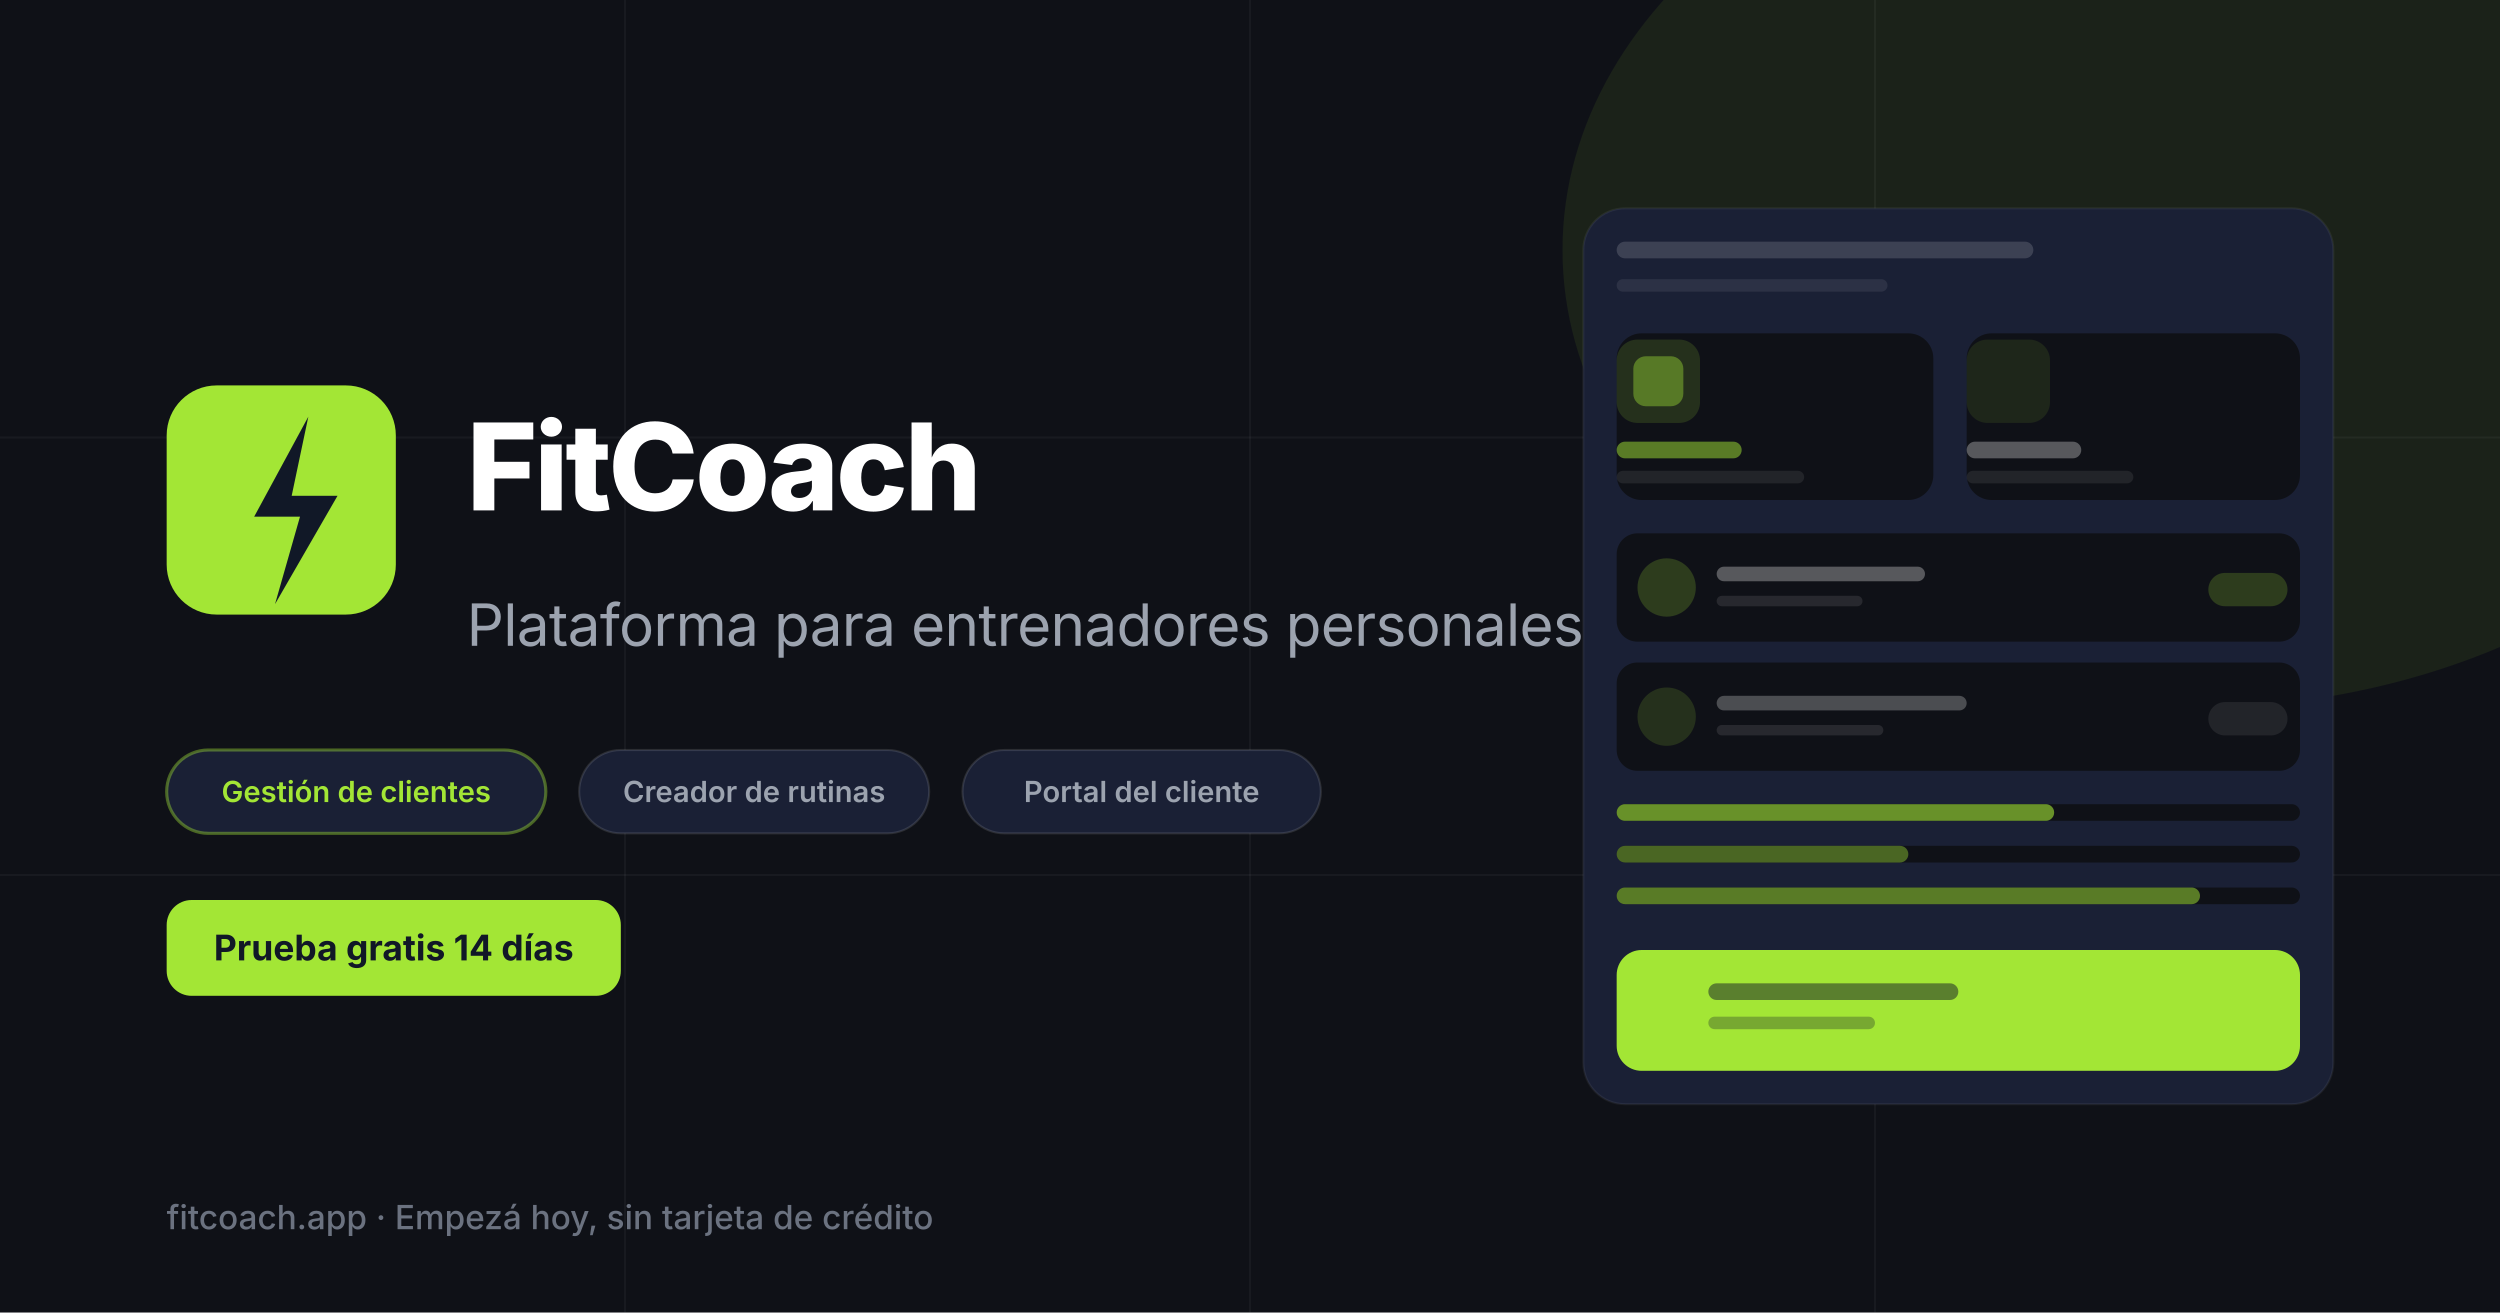
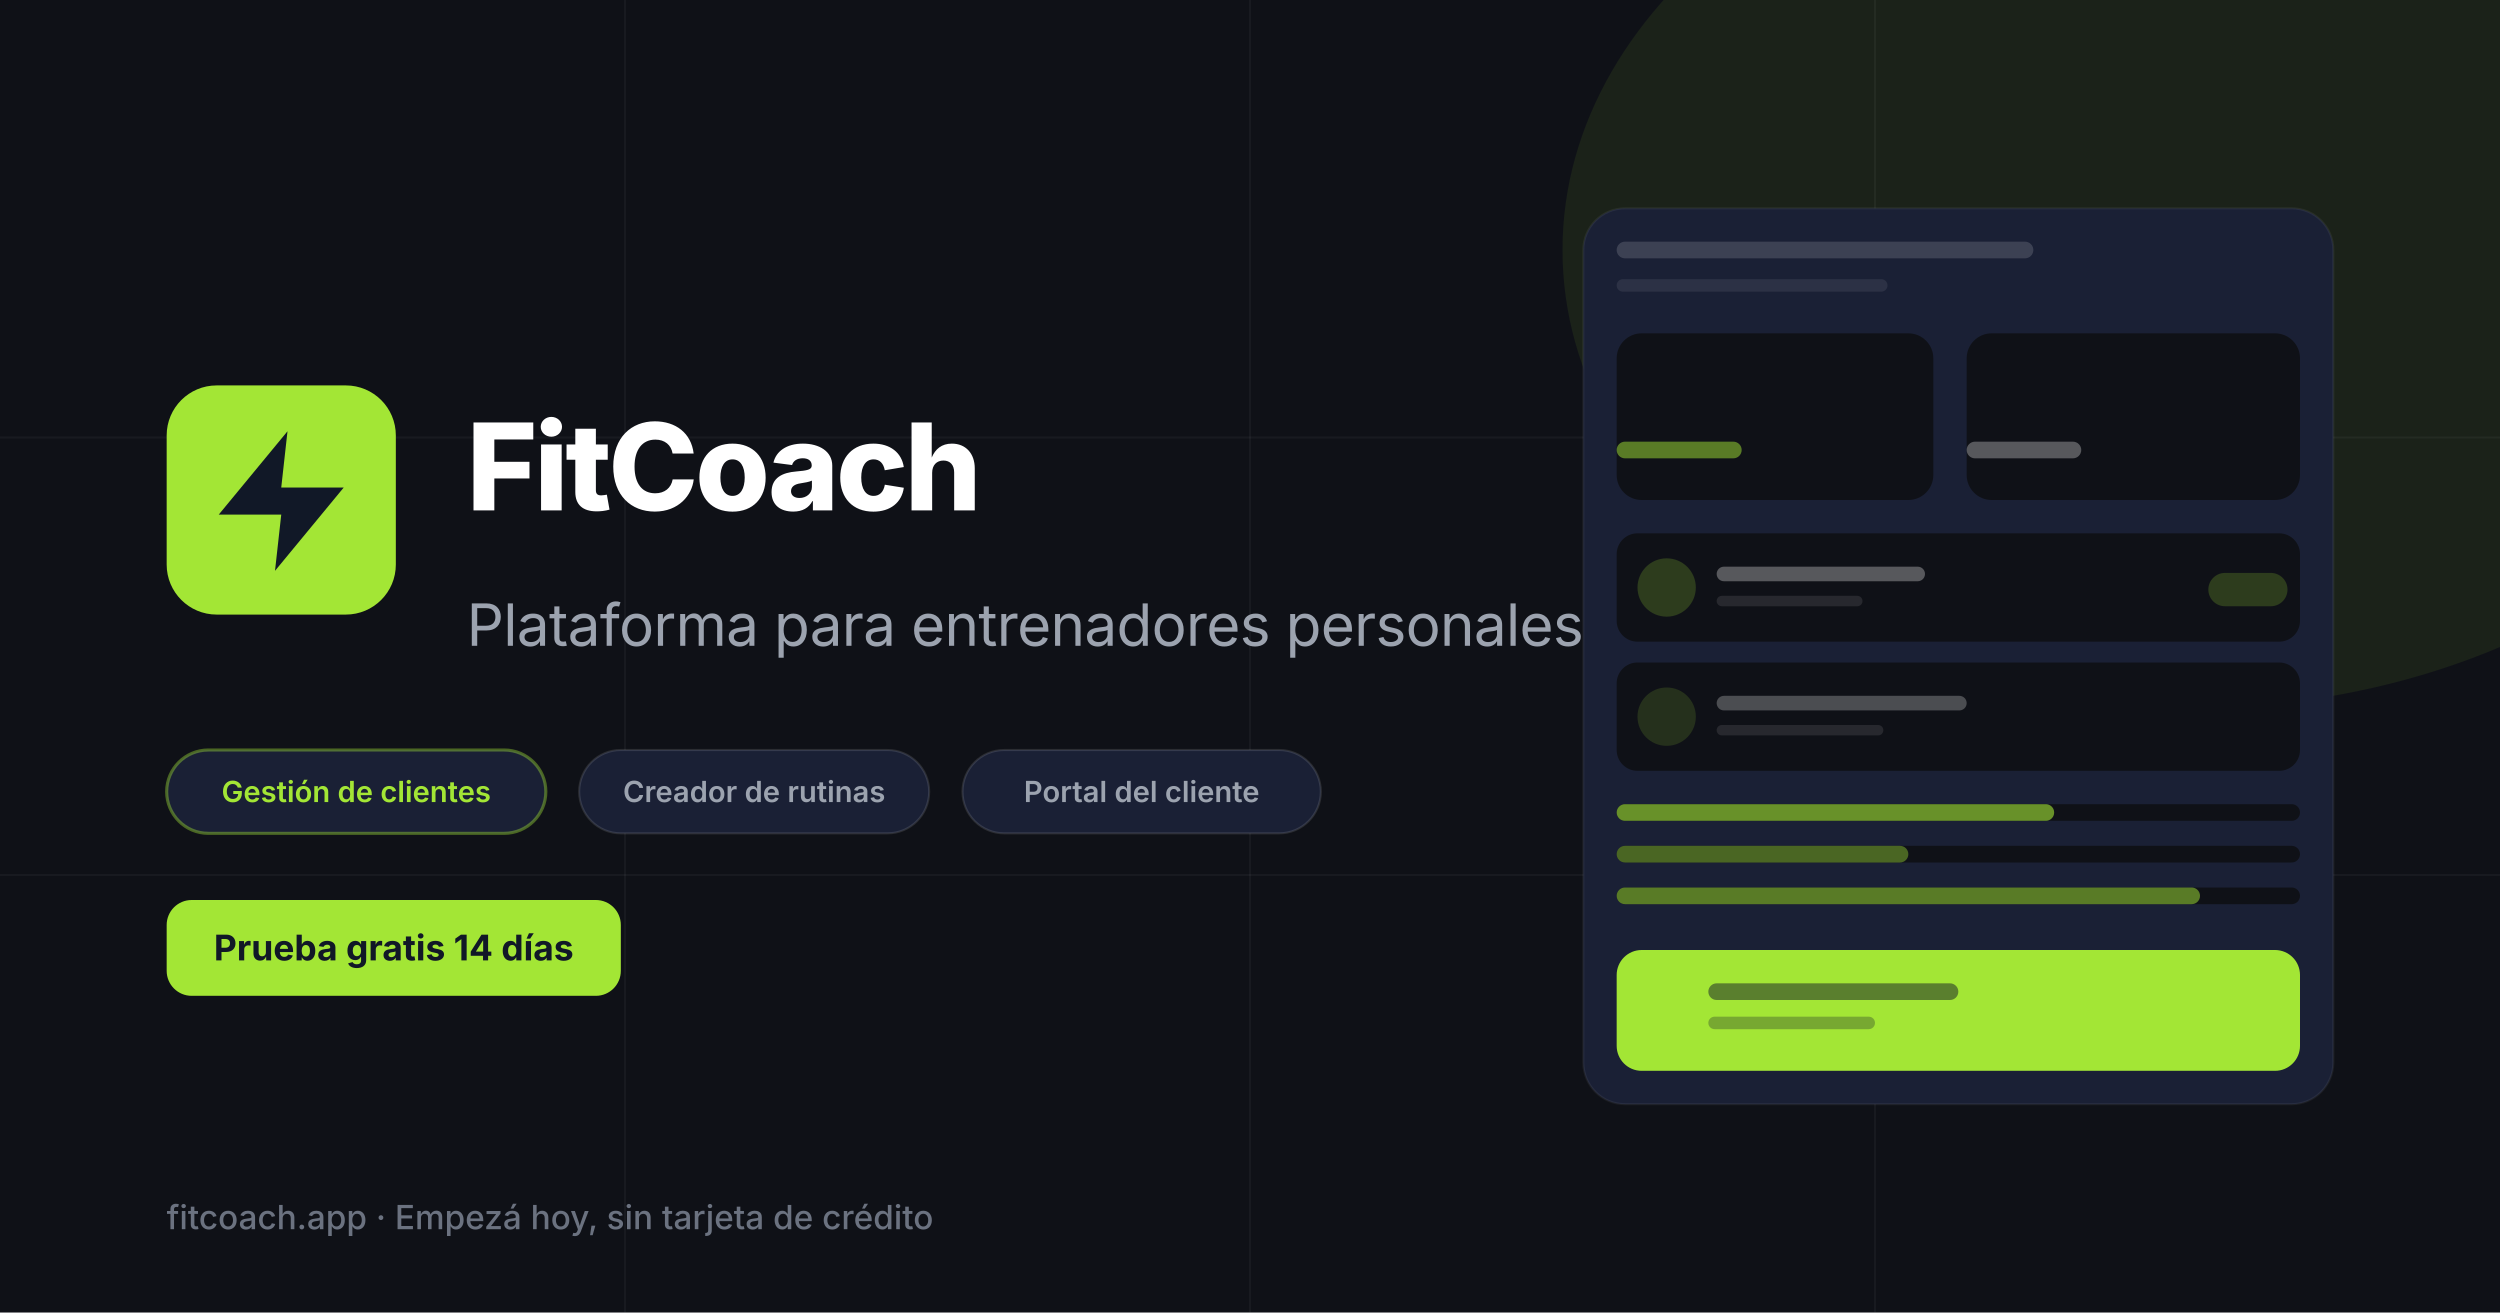
<svg xmlns="http://www.w3.org/2000/svg" viewBox="0 0 1200 630" fill="none">
  <rect width="1200" height="630" fill="#0F1117" />
  <ellipse cx="1050" cy="120" rx="300" ry="220" fill="#A3E635" opacity="0.08" />
  <line x1="0" y1="210" x2="1200" y2="210" stroke="#ffffff" stroke-opacity="0.04" stroke-width="1" />
  <line x1="0" y1="420" x2="1200" y2="420" stroke="#ffffff" stroke-opacity="0.04" stroke-width="1" />
  <line x1="300" y1="0" x2="300" y2="630" stroke="#ffffff" stroke-opacity="0.04" stroke-width="1" />
  <line x1="600" y1="0" x2="600" y2="630" stroke="#ffffff" stroke-opacity="0.04" stroke-width="1" />
  <line x1="900" y1="0" x2="900" y2="630" stroke="#ffffff" stroke-opacity="0.04" stroke-width="1" />
  <rect x="80" y="185" width="110" height="110" rx="24" fill="#A3E635" />
-   <path d="M148 200L122 248h22l-12 42L162 238h-22l8-38z" fill="#111827" />
-   <text x="224" y="245" font-family="Inter, -apple-system, sans-serif" font-size="58" font-weight="800" fill="#FFFFFF" letter-spacing="-1.5">FitCoach</text>
-   <text x="224" y="310" font-family="Inter, -apple-system, sans-serif" font-size="28" font-weight="400" fill="#9CA3AF" letter-spacing="-0.3">Plataforma para entrenadores personales</text>
+   <path d="M138 207 L105 247 H135 L132 274 L165 234 H135 Z" fill="#111827" />
+   <text x="224" y="245" font-family="Inter,-apple-system,sans-serif" font-size="58" font-weight="800" fill="#FFFFFF" letter-spacing="-1.5">FitCoach</text>
+   <text x="224" y="310" font-family="Inter,-apple-system,sans-serif" font-size="28" font-weight="400" fill="#9CA3AF" letter-spacing="-0.3">Plataforma para entrenadores personales</text>
  <rect x="80" y="360" width="182" height="40" rx="20" fill="#1A2035" stroke="#A3E635" stroke-width="1.5" stroke-opacity="0.4" />
-   <text x="171" y="385" font-family="Inter, -apple-system, sans-serif" font-size="14" font-weight="600" fill="#A3E635" text-anchor="middle">Gestión de clientes</text>
+   <text x="171" y="385" font-family="Inter,-apple-system,sans-serif" font-size="14" font-weight="600" fill="#A3E635" text-anchor="middle">Gestión de clientes</text>
  <rect x="278" y="360" width="168" height="40" rx="20" fill="#1A2035" stroke="#ffffff" stroke-width="1" stroke-opacity="0.12" />
-   <text x="362" y="385" font-family="Inter, -apple-system, sans-serif" font-size="14" font-weight="600" fill="#9CA3AF" text-anchor="middle">Creador de rutinas</text>
+   <text x="362" y="385" font-family="Inter,-apple-system,sans-serif" font-size="14" font-weight="600" fill="#9CA3AF" text-anchor="middle">Creador de rutinas</text>
  <rect x="462" y="360" width="172" height="40" rx="20" fill="#1A2035" stroke="#ffffff" stroke-width="1" stroke-opacity="0.12" />
-   <text x="548" y="385" font-family="Inter, -apple-system, sans-serif" font-size="14" font-weight="600" fill="#9CA3AF" text-anchor="middle">Portal del cliente</text>
+   <text x="548" y="385" font-family="Inter,-apple-system,sans-serif" font-size="14" font-weight="600" fill="#9CA3AF" text-anchor="middle">Portal del cliente</text>
  <rect x="80" y="432" width="218" height="46" rx="12" fill="#A3E635" />
-   <text x="189" y="461" font-family="Inter, -apple-system, sans-serif" font-size="17" font-weight="700" fill="#111827" text-anchor="middle">Prueba gratis 14 días</text>
+   <text x="189" y="461" font-family="Inter,-apple-system,sans-serif" font-size="17" font-weight="700" fill="#111827" text-anchor="middle">Prueba gratis 14 días</text>
  <rect x="760" y="100" width="360" height="430" rx="20" fill="#1A2035" stroke="#ffffff" stroke-opacity="0.06" stroke-width="1" />
  <rect x="776" y="116" width="200" height="8" rx="4" fill="#ffffff" opacity="0.15" />
  <rect x="776" y="134" width="130" height="6" rx="3" fill="#ffffff" opacity="0.08" />
  <rect x="776" y="160" width="152" height="80" rx="12" fill="#0F1117" />
-   <rect x="776" y="163" width="40" height="40" rx="10" fill="#A3E635" opacity="0.15" />
-   <rect x="784" y="171" width="24" height="24" rx="6" fill="#A3E635" opacity="0.4" />
  <rect x="776" y="212" width="60" height="8" rx="4" fill="#A3E635" opacity="0.5" />
-   <rect x="776" y="226" width="90" height="6" rx="3" fill="#ffffff" opacity="0.08" />
  <rect x="944" y="160" width="160" height="80" rx="12" fill="#0F1117" />
-   <rect x="944" y="163" width="40" height="40" rx="10" fill="#A3E635" opacity="0.10" />
  <rect x="944" y="212" width="55" height="8" rx="4" fill="#ffffff" opacity="0.3" />
-   <rect x="944" y="226" width="80" height="6" rx="3" fill="#ffffff" opacity="0.08" />
  <rect x="776" y="256" width="328" height="52" rx="10" fill="#0F1117" />
  <circle cx="800" cy="282" r="14" fill="#A3E635" opacity="0.2" />
  <rect x="824" y="272" width="100" height="7" rx="3.5" fill="#ffffff" opacity="0.3" />
  <rect x="824" y="286" width="70" height="5" rx="2.5" fill="#ffffff" opacity="0.1" />
  <rect x="1060" y="275" width="38" height="16" rx="8" fill="#A3E635" opacity="0.2" />
  <rect x="776" y="318" width="328" height="52" rx="10" fill="#0F1117" />
  <circle cx="800" cy="344" r="14" fill="#A3E635" opacity="0.15" />
  <rect x="824" y="334" width="120" height="7" rx="3.5" fill="#ffffff" opacity="0.25" />
  <rect x="824" y="348" width="80" height="5" rx="2.5" fill="#ffffff" opacity="0.1" />
-   <rect x="1060" y="337" width="38" height="16" rx="8" fill="#ffffff" opacity="0.08" />
  <rect x="776" y="386" width="328" height="8" rx="4" fill="#0F1117" />
  <rect x="776" y="386" width="210" height="8" rx="4" fill="#A3E635" opacity="0.6" />
  <rect x="776" y="406" width="328" height="8" rx="4" fill="#0F1117" />
  <rect x="776" y="406" width="140" height="8" rx="4" fill="#A3E635" opacity="0.4" />
  <rect x="776" y="426" width="328" height="8" rx="4" fill="#0F1117" />
  <rect x="776" y="426" width="280" height="8" rx="4" fill="#A3E635" opacity="0.5" />
  <rect x="776" y="456" width="328" height="58" rx="12" fill="#A3E635" />
  <rect x="820" y="472" width="120" height="8" rx="4" fill="#111827" opacity="0.5" />
  <rect x="820" y="488" width="80" height="6" rx="3" fill="#111827" opacity="0.3" />
-   <text x="80" y="590" font-family="Inter, -apple-system, sans-serif" font-size="16" font-weight="500" fill="#6B7280">fitcoach.app · Empezá hoy, sin tarjeta de crédito</text>
+   <text x="80" y="590" font-family="Inter,-apple-system,sans-serif" font-size="16" font-weight="500" fill="#6B7280">fitcoach.app · Empezá hoy, sin tarjeta de crédito</text>
</svg>
